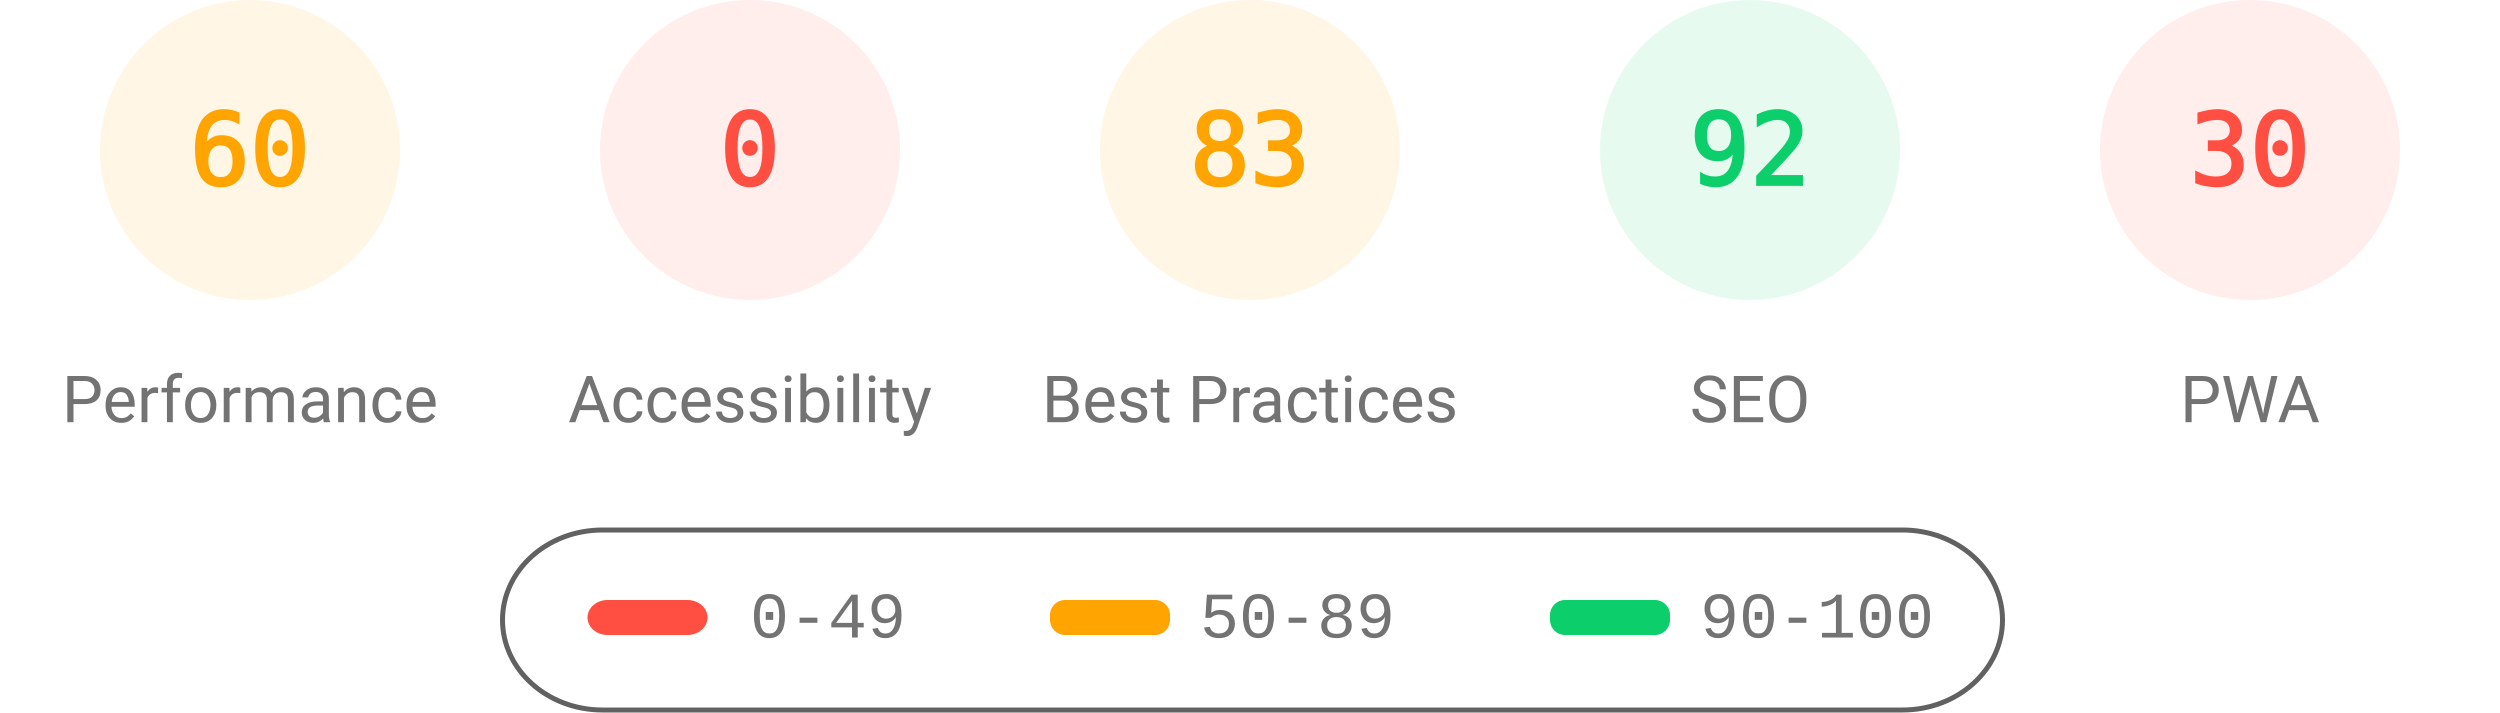
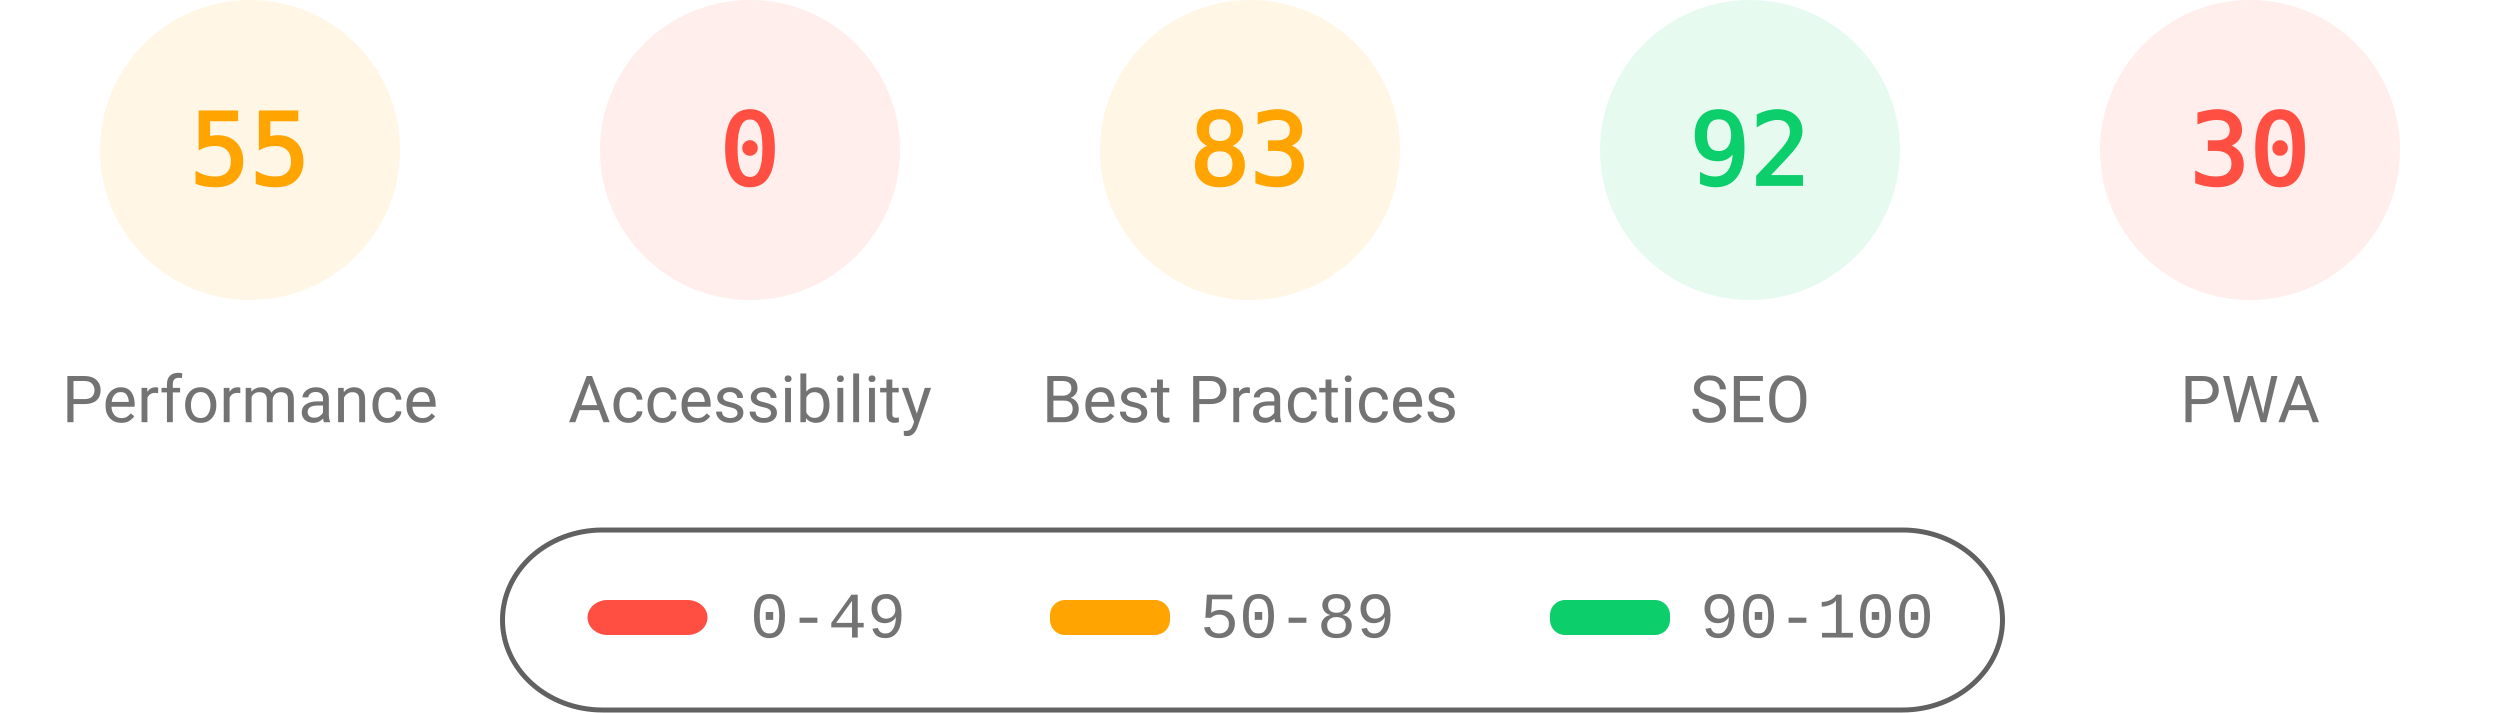
<svg xmlns="http://www.w3.org/2000/svg" fill="none" width="1000" height="285">
  <style>.gauge-base{opacity:.1}.gauge-arc{fill:none;animation-delay:250ms;stroke-linecap:round;transform:rotate(-90deg);transform-origin:100px 60px;animation:load-gauge 1s ease forwards}.guage-text{font-size:40px;font-family:monospace;text-align:center}.guage-red{color:#ff4e42;fill:#ff4e42;stroke:#ff4e42}.guage-orange{color:#ffa400;fill:#ffa400;stroke:#ffa400}.guage-green{color:#0cce6b;fill:#0cce6b;stroke:#0cce6b}.guage-undefined{color:#5c5c5c;fill:#5c5c5c;stroke:#5c5c5c}.guage-title{color:#737373;fill:#737373;stroke:none;font-size:26px;line-height:26px;font-family:Roboto,Halvetica,Arial,sans-serif}@keyframes load-gauge{from{stroke-dasharray:0 352.858}}</style>
  <svg class="guage-div guage-perf guage-orange" viewBox="0 0 200 200" width="200" height="200">
    <circle class="gauge-base" r="56" cx="100" cy="60" stroke-width="8" />
-     <circle class="gauge-arc guage-arc-1" r="56" cx="100" cy="60" stroke-width="8" style="stroke-dasharray:211.115,351.858" />
-     <text class="guage-text" x="100" y="60" alignment-baseline="central" dominant-baseline="central" text-anchor="middle">60</text>
+     <circle class="gauge-arc guage-arc-1" r="56" cx="100" cy="60" stroke-width="8" style="stroke-dasharray:193.522,351.858" />
+     <text class="guage-text" x="100" y="60" alignment-baseline="central" dominant-baseline="central" text-anchor="middle">55</text>
    <text class="guage-title" x="100" y="160" alignment-baseline="central" dominant-baseline="central" text-anchor="middle">Performance</text>
  </svg>
  <svg class="guage-div guage-acc guage-red" viewBox="0 0 200 200" width="200" height="200" x="200">
    <circle class="gauge-base" r="56" cx="100" cy="60" stroke-width="8" />
    <circle class="gauge-arc guage-arc-2" r="56" cx="100" cy="60" stroke-width="8" style="stroke-dasharray:0,351.858" />
    <text class="guage-text" x="100" y="60" alignment-baseline="central" dominant-baseline="central" text-anchor="middle">0</text>
    <text class="guage-title" x="100" y="160" alignment-baseline="central" dominant-baseline="central" text-anchor="middle">Accessibility</text>
  </svg>
  <svg class="guage-div guage-best guage-orange" viewBox="0 0 200 200" width="200" height="200" x="400">
    <circle class="gauge-base" r="56" cx="100" cy="60" stroke-width="8" />
    <circle class="gauge-arc guage-arc-3" r="56" cx="100" cy="60" stroke-width="8" style="stroke-dasharray:292.042,351.858" />
    <text class="guage-text" x="100" y="60" alignment-baseline="central" dominant-baseline="central" text-anchor="middle">83</text>
    <text class="guage-title" x="100" y="160" alignment-baseline="central" dominant-baseline="central" text-anchor="middle">Best Practices</text>
  </svg>
  <svg class="guage-div guage-seo guage-green" viewBox="0 0 200 200" width="200" height="200" x="600">
    <circle class="gauge-base" r="56" cx="100" cy="60" stroke-width="8" />
    <circle class="gauge-arc guage-arc-4" r="56" cx="100" cy="60" stroke-width="8" style="stroke-dasharray:323.709,351.858" />
    <text class="guage-text" x="100" y="60" alignment-baseline="central" dominant-baseline="central" text-anchor="middle">92</text>
    <text class="guage-title" x="100" y="160" alignment-baseline="central" dominant-baseline="central" text-anchor="middle">SEO</text>
  </svg>
  <svg class="guage-div guage-pwa guage-red" viewBox="0 0 200 200" width="200" height="200" x="800">
    <circle class="gauge-base" r="56" cx="100" cy="60" stroke-width="8" />
    <circle class="gauge-arc guage-arc-4" r="56" cx="100" cy="60" stroke-width="8" style="stroke-dasharray:105.557,351.858" />
    <text class="guage-text" x="100" y="60" alignment-baseline="central" dominant-baseline="central" text-anchor="middle">30</text>
    <text class="guage-title" x="100" y="160" alignment-baseline="central" dominant-baseline="central" text-anchor="middle">PWA</text>
  </svg>
  <svg width="604" height="76" x="200" y="210">
    <path fill="none" id="canvas_background" d="M-1-1h604v80H-1z" />
    <rect fill-opacity="0" stroke="#616161" stroke-width="2" rx="40" id="svg_2" height="72" width="600" y="2" x="1" fill="#000" />
    <rect stroke="#000" rx="8" id="svg_3" height="14" width="48" y="30" x="35" stroke-opacity="null" stroke-width="0" fill="#ff4e42" />
    <rect stroke="#000" rx="6" id="svg_4" height="14" width="48" y="30" x="220" stroke-opacity="null" stroke-width="0" fill="#ffa400" />
    <rect stroke="#000" rx="6" id="svg_5" height="14" width="48" y="30" x="420" stroke-opacity="null" stroke-width="0" fill="#0cce6b" />
    <text xml:space="preserve" text-anchor="start" font-family="'Courier New', Courier, monospace" font-size="26" id="svg_6" y="45" x="100" stroke-opacity="null" stroke-width="0" stroke="#000" fill="#737373">0-49</text>
    <text xml:space="preserve" text-anchor="start" font-family="'Courier New', Courier, monospace" font-size="26" id="svg_7" y="45" x="280" stroke-opacity="null" stroke-width="0" stroke="#000" fill="#737373">50-89</text>
    <text xml:space="preserve" text-anchor="start" font-family="'Courier New', Courier, monospace" font-size="26" id="svg_8" y="45" x="480" stroke-opacity="null" stroke-width="0" stroke="#000" fill="#737373">90-100</text>
  </svg>
</svg>
